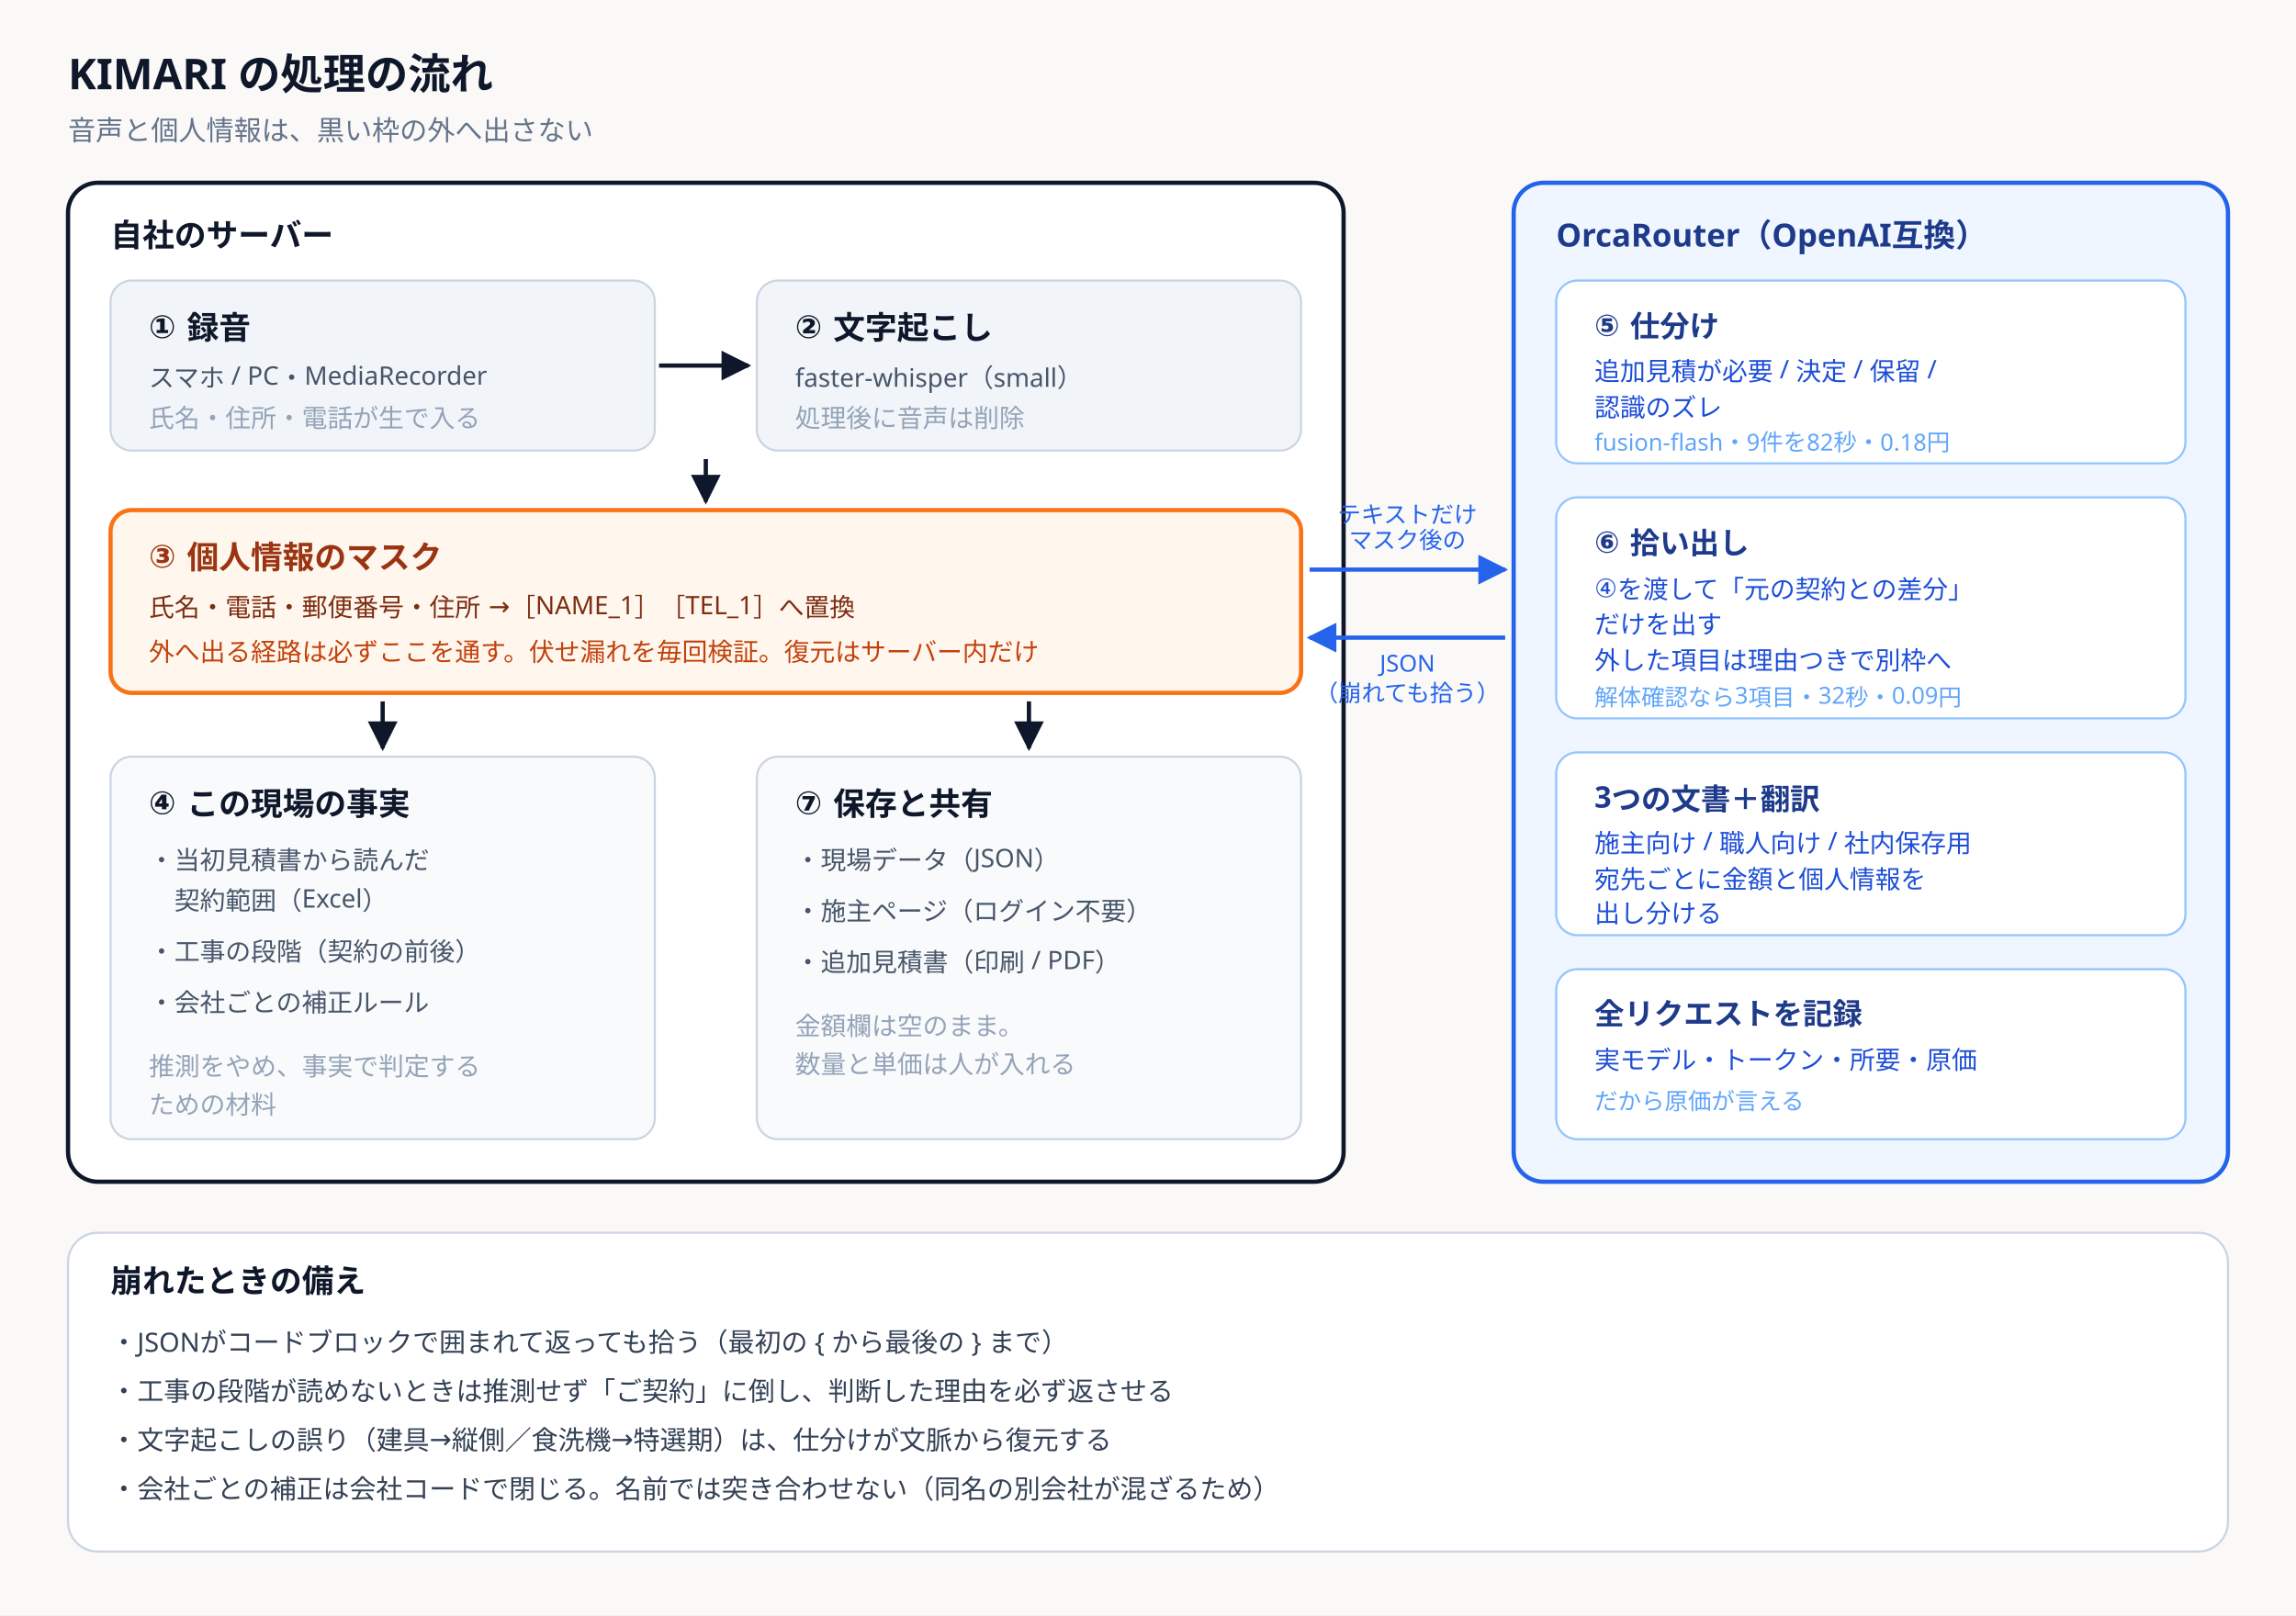
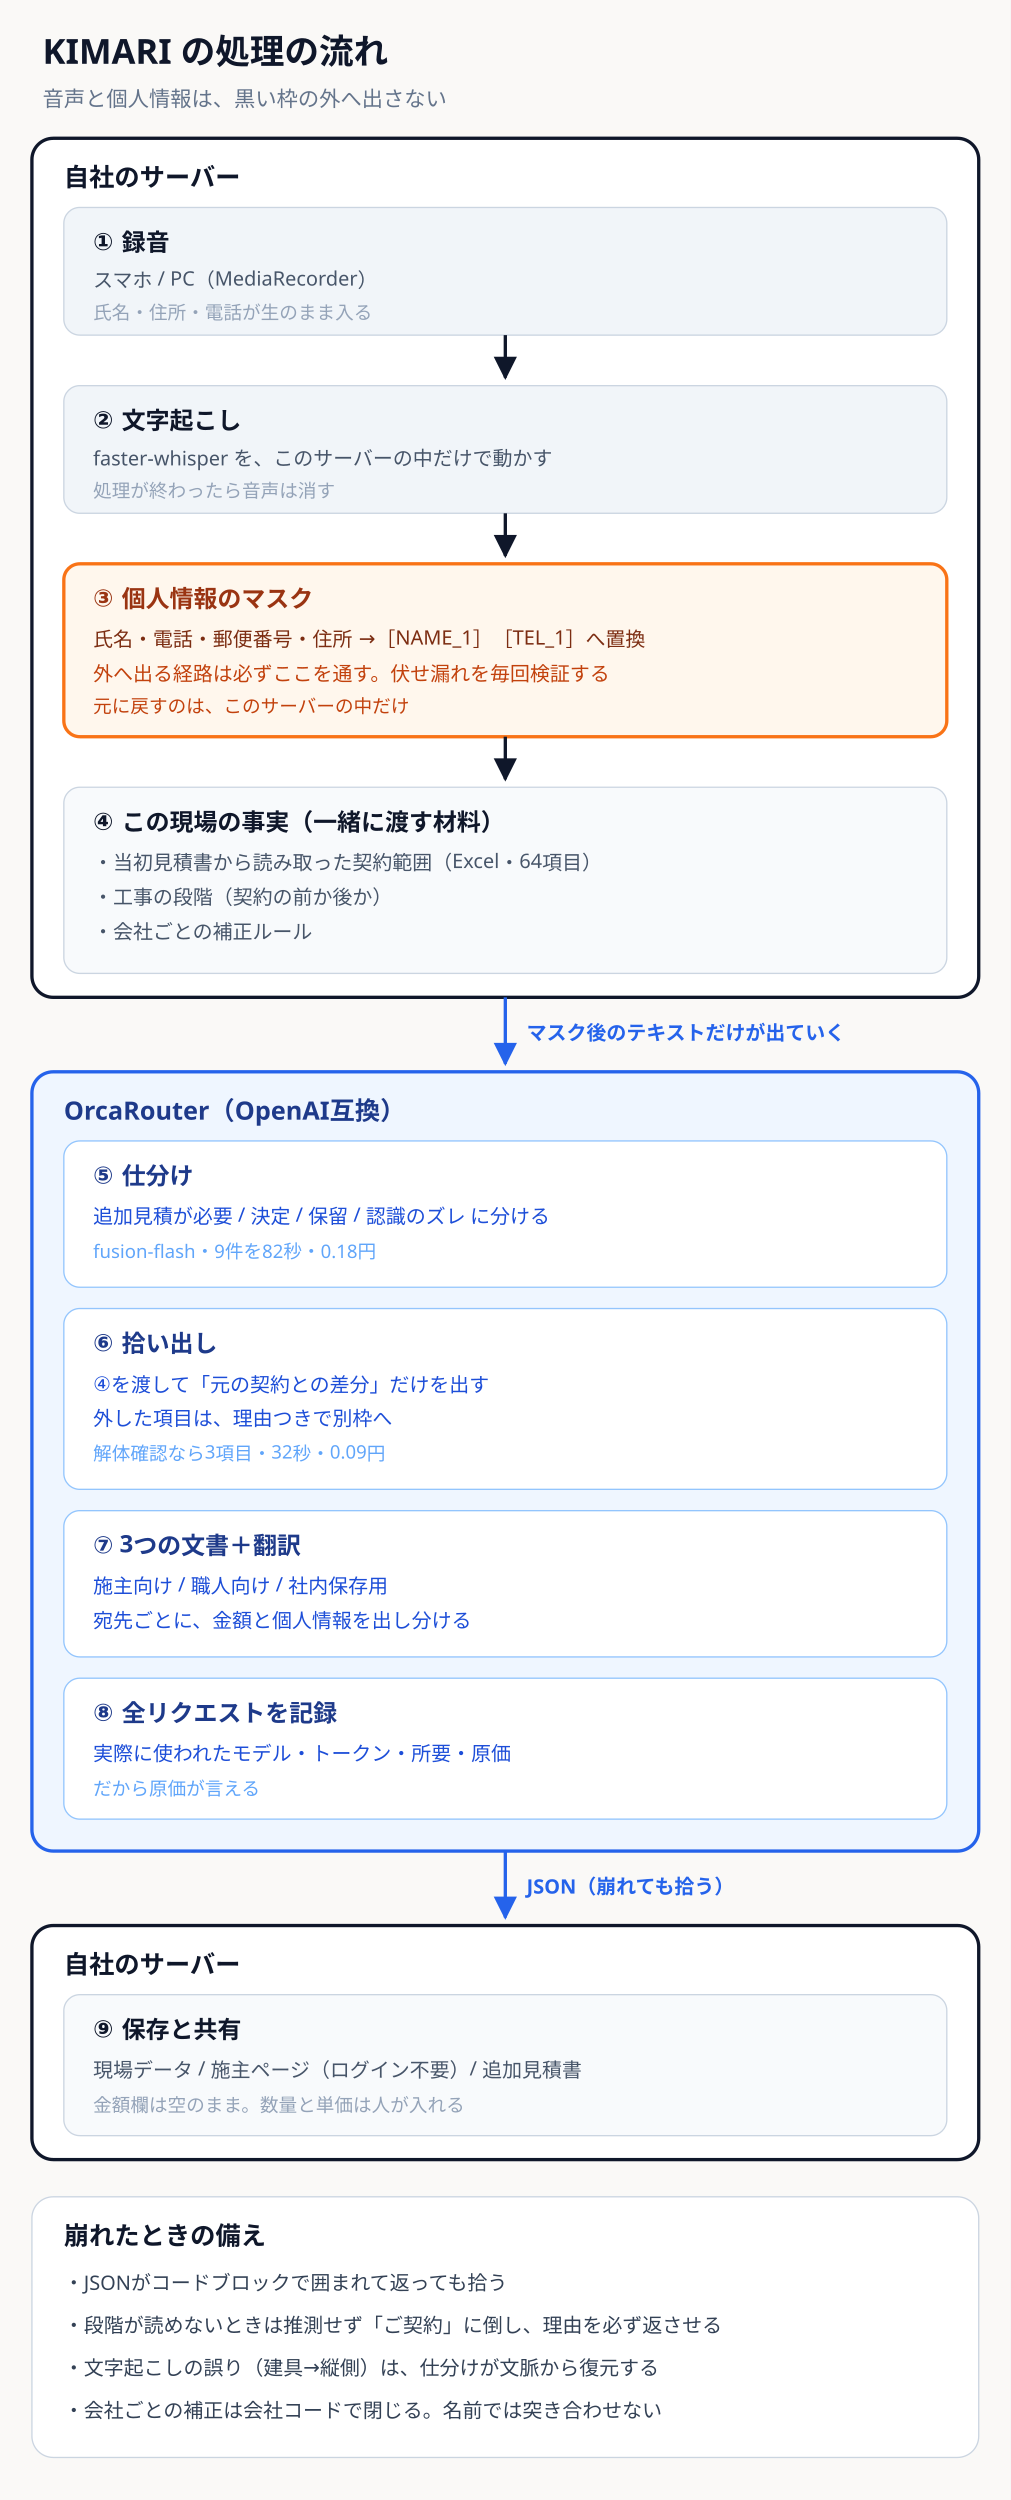
- <svg xmlns="http://www.w3.org/2000/svg" viewBox="0 0 1080 760" width="1080" height="760" font-family="Hiragino Sans, Yu Gothic, Meiryo, sans-serif">
-   <rect width="1080" height="760" fill="#FAF9F7" />
-   <text x="32" y="42" font-size="20" font-weight="bold" fill="#0f172a">KIMARI の処理の流れ</text>
-   <text x="32" y="66" font-size="13" fill="#64748b">音声と個人情報は、黒い枠の外へ出さない</text>
-   <rect x="32" y="86" width="600" height="470" rx="14" fill="#ffffff" stroke="#0f172a" stroke-width="2" />
-   <text x="52" y="116" font-size="15" font-weight="bold" fill="#0f172a">自社のサーバー</text>
-   <rect x="52" y="132" width="256" height="80" rx="10" fill="#f1f5f9" stroke="#cbd5e1" />
-   <text x="70" y="159" font-size="15" font-weight="bold" fill="#0f172a">① 録音</text>
-   <text x="70" y="182" font-size="12" fill="#475569">スマホ / PC・MediaRecorder</text>
-   <text x="70" y="201" font-size="12" fill="#94a3b8">氏名・住所・電話が生で入る</text>
-   <rect x="356" y="132" width="256" height="80" rx="10" fill="#f1f5f9" stroke="#cbd5e1" />
-   <text x="374" y="159" font-size="15" font-weight="bold" fill="#0f172a">② 文字起こし</text>
-   <text x="374" y="182" font-size="12" fill="#475569">faster-whisper（small）</text>
-   <text x="374" y="201" font-size="12" fill="#94a3b8">処理後に音声は削除</text>
-   <path d="M310 172 L352 172" stroke="#0f172a" stroke-width="2" marker-end="url(#a)" />
-   <rect x="52" y="240" width="560" height="86" rx="10" fill="#fff7ed" stroke="#f97316" stroke-width="2" />
-   <text x="70" y="267" font-size="15" font-weight="bold" fill="#9a3412">③ 個人情報のマスク</text>
-   <text x="70" y="290" font-size="12" fill="#7c2d12">氏名・電話・郵便番号・住所 →［NAME_1］［TEL_1］へ置換</text>
-   <text x="70" y="311" font-size="12" fill="#c2410c">外へ出る経路は必ずここを通す。伏せ漏れを毎回検証。復元はサーバー内だけ</text>
-   <path d="M332 216 L332 236" stroke="#0f172a" stroke-width="2" marker-end="url(#a)" />
-   <rect x="52" y="356" width="256" height="180" rx="10" fill="#f8fafc" stroke="#cbd5e1" />
-   <text x="70" y="383" font-size="15" font-weight="bold" fill="#0f172a">④ この現場の事実</text>
-   <text x="70" y="409" font-size="12" fill="#475569">・当初見積書から読んだ</text>
-   <text x="82" y="428" font-size="12" fill="#475569">　契約範囲（Excel）</text>
-   <text x="70" y="452" font-size="12" fill="#475569">・工事の段階（契約の前後）</text>
-   <text x="70" y="476" font-size="12" fill="#475569">・会社ごとの補正ルール</text>
-   <text x="70" y="506" font-size="12" fill="#94a3b8">推測をやめ、事実で判定する</text>
-   <text x="70" y="524" font-size="12" fill="#94a3b8">ための材料</text>
-   <rect x="356" y="356" width="256" height="180" rx="10" fill="#f8fafc" stroke="#cbd5e1" />
-   <text x="374" y="383" font-size="15" font-weight="bold" fill="#0f172a">⑦ 保存と共有</text>
-   <text x="374" y="409" font-size="12" fill="#475569">・現場データ（JSON）</text>
-   <text x="374" y="433" font-size="12" fill="#475569">・施主ページ（ログイン不要）</text>
-   <text x="374" y="457" font-size="12" fill="#475569">・追加見積書（印刷 / PDF）</text>
-   <text x="374" y="487" font-size="12" fill="#94a3b8">金額欄は空のまま。</text>
-   <text x="374" y="505" font-size="12" fill="#94a3b8">数量と単価は人が入れる</text>
-   <path d="M180 330 L180 352" stroke="#0f172a" stroke-width="2" marker-end="url(#a)" />
-   <path d="M484 330 L484 352" stroke="#0f172a" stroke-width="2" marker-end="url(#a)" />
-   <rect x="712" y="86" width="336" height="470" rx="14" fill="#eff6ff" stroke="#2563eb" stroke-width="2" />
-   <text x="732" y="116" font-size="15" font-weight="bold" fill="#1e3a8a">OrcaRouter（OpenAI互換）</text>
-   <rect x="732" y="132" width="296" height="86" rx="10" fill="#ffffff" stroke="#93c5fd" />
-   <text x="750" y="158" font-size="14" font-weight="bold" fill="#1e3a8a">⑤ 仕分け</text>
-   <text x="750" y="179" font-size="12" fill="#1d4ed8">追加見積が必要 / 決定 / 保留 /</text>
-   <text x="750" y="196" font-size="12" fill="#1d4ed8">認識のズレ</text>
-   <text x="750" y="212" font-size="11" fill="#60a5fa">fusion-flash・9件を82秒・0.18円</text>
-   <rect x="732" y="234" width="296" height="104" rx="10" fill="#ffffff" stroke="#93c5fd" />
-   <text x="750" y="260" font-size="14" font-weight="bold" fill="#1e3a8a">⑥ 拾い出し</text>
-   <text x="750" y="281" font-size="12" fill="#1d4ed8">④を渡して「元の契約との差分」</text>
-   <text x="750" y="298" font-size="12" fill="#1d4ed8">だけを出す</text>
-   <text x="750" y="315" font-size="12" fill="#1d4ed8">外した項目は理由つきで別枠へ</text>
-   <text x="750" y="332" font-size="11" fill="#60a5fa">解体確認なら3項目・32秒・0.09円</text>
-   <rect x="732" y="354" width="296" height="86" rx="10" fill="#ffffff" stroke="#93c5fd" />
-   <text x="750" y="380" font-size="14" font-weight="bold" fill="#1e3a8a">3つの文書＋翻訳</text>
-   <text x="750" y="401" font-size="12" fill="#1d4ed8">施主向け / 職人向け / 社内保存用</text>
-   <text x="750" y="418" font-size="12" fill="#1d4ed8">宛先ごとに金額と個人情報を</text>
-   <text x="750" y="434" font-size="12" fill="#1d4ed8">出し分ける</text>
-   <rect x="732" y="456" width="296" height="80" rx="10" fill="#ffffff" stroke="#93c5fd" />
-   <text x="750" y="482" font-size="14" font-weight="bold" fill="#1e3a8a">全リクエストを記録</text>
-   <text x="750" y="503" font-size="12" fill="#1d4ed8">実モデル・トークン・所要・原価</text>
-   <text x="750" y="522" font-size="11" fill="#60a5fa">だから原価が言える</text>
-   <path d="M616 268 L708 268" stroke="#2563eb" stroke-width="2" marker-end="url(#b)" />
-   <text x="662" y="258" font-size="11" fill="#2563eb" text-anchor="middle">マスク後の</text>
-   <text x="662" y="246" font-size="11" fill="#2563eb" text-anchor="middle">テキストだけ</text>
-   <path d="M708 300 L616 300" stroke="#2563eb" stroke-width="2" marker-end="url(#b)" />
-   <text x="662" y="316" font-size="11" fill="#2563eb" text-anchor="middle">JSON</text>
-   <text x="662" y="330" font-size="11" fill="#2563eb" text-anchor="middle">（崩れても拾う）</text>
-   <rect x="32" y="580" width="1016" height="150" rx="14" fill="#ffffff" stroke="#cbd5e1" />
-   <text x="52" y="608" font-size="15" font-weight="bold" fill="#0f172a">崩れたときの備え</text>
-   <text x="52" y="636" font-size="12.5" fill="#334155">・JSONがコードブロックで囲まれて返っても拾う（最初の { から最後の } まで）</text>
-   <text x="52" y="659" font-size="12.5" fill="#334155">・工事の段階が読めないときは推測せず「ご契約」に倒し、判断した理由を必ず返させる</text>
-   <text x="52" y="682" font-size="12.5" fill="#334155">・文字起こしの誤り（建具→縦側／食洗機→特選期）は、仕分けが文脈から復元する</text>
-   <text x="52" y="705" font-size="12.5" fill="#334155">・会社ごとの補正は会社コードで閉じる。名前では突き合わせない（同名の別会社が混ざるため）</text>
+ <svg xmlns="http://www.w3.org/2000/svg" viewBox="0 0 760 1880" width="760" height="1880" font-family="Hiragino Sans, Yu Gothic, Meiryo, sans-serif">
+   <rect width="760" height="1880" fill="#FAF9F7" />
+   <text x="32" y="48" font-size="26" font-weight="bold" fill="#0f172a">KIMARI の処理の流れ</text>
+   <text x="32" y="80" font-size="16" fill="#64748b">音声と個人情報は、黒い枠の外へ出さない</text>
+   <rect x="24" y="104" width="712" height="646" rx="16" fill="#ffffff" stroke="#0f172a" stroke-width="2.5" />
+   <text x="48" y="140" font-size="19" font-weight="bold" fill="#0f172a">自社のサーバー</text>
+   <rect x="48" y="156" width="664" height="96" rx="12" fill="#f1f5f9" stroke="#cbd5e1" />
+   <text x="70" y="188" font-size="18" font-weight="bold" fill="#0f172a">① 録音</text>
+   <text x="70" y="216" font-size="15" fill="#475569">スマホ / PC（MediaRecorder）</text>
+   <text x="70" y="240" font-size="14" fill="#94a3b8">氏名・住所・電話が生のまま入る</text>
+   <path d="M380 252 L380 284" stroke="#0f172a" stroke-width="2.5" marker-end="url(#a)" />
+   <rect x="48" y="290" width="664" height="96" rx="12" fill="#f1f5f9" stroke="#cbd5e1" />
+   <text x="70" y="322" font-size="18" font-weight="bold" fill="#0f172a">② 文字起こし</text>
+   <text x="70" y="350" font-size="15" fill="#475569">faster-whisper を、このサーバーの中だけで動かす</text>
+   <text x="70" y="374" font-size="14" fill="#94a3b8">処理が終わったら音声は消す</text>
+   <path d="M380 386 L380 418" stroke="#0f172a" stroke-width="2.5" marker-end="url(#a)" />
+   <rect x="48" y="424" width="664" height="130" rx="12" fill="#fff7ed" stroke="#f97316" stroke-width="2.5" />
+   <text x="70" y="456" font-size="18" font-weight="bold" fill="#9a3412">③ 個人情報のマスク</text>
+   <text x="70" y="486" font-size="15" fill="#7c2d12">氏名・電話・郵便番号・住所 →［NAME_1］［TEL_1］へ置換</text>
+   <text x="70" y="512" font-size="15" fill="#c2410c">外へ出る経路は必ずここを通す。伏せ漏れを毎回検証する</text>
+   <text x="70" y="536" font-size="14" fill="#c2410c">元に戻すのは、このサーバーの中だけ</text>
+   <path d="M380 554 L380 586" stroke="#0f172a" stroke-width="2.5" marker-end="url(#a)" />
+   <rect x="48" y="592" width="664" height="140" rx="12" fill="#f8fafc" stroke="#cbd5e1" />
+   <text x="70" y="624" font-size="18" font-weight="bold" fill="#0f172a">④ この現場の事実（一緒に渡す材料）</text>
+   <text x="70" y="654" font-size="15" fill="#475569">・当初見積書から読み取った契約範囲（Excel・64項目）</text>
+   <text x="70" y="680" font-size="15" fill="#475569">・工事の段階（契約の前か後か）</text>
+   <text x="70" y="706" font-size="15" fill="#475569">・会社ごとの補正ルール</text>
+   <path d="M380 750 L380 800" stroke="#2563eb" stroke-width="2.5" marker-end="url(#b)" />
+   <text x="396" y="782" font-size="15" font-weight="bold" fill="#2563eb">マスク後のテキストだけが出ていく</text>
+   <rect x="24" y="806" width="712" height="586" rx="16" fill="#eff6ff" stroke="#2563eb" stroke-width="2.5" />
+   <text x="48" y="842" font-size="19" font-weight="bold" fill="#1e3a8a">OrcaRouter（OpenAI互換）</text>
+   <rect x="48" y="858" width="664" height="110" rx="12" fill="#ffffff" stroke="#93c5fd" />
+   <text x="70" y="890" font-size="18" font-weight="bold" fill="#1e3a8a">⑤ 仕分け</text>
+   <text x="70" y="920" font-size="15" fill="#1d4ed8">追加見積が必要 / 決定 / 保留 / 認識のズレ に分ける</text>
+   <text x="70" y="946" font-size="14" fill="#60a5fa">fusion-flash・9件を82秒・0.18円</text>
+   <rect x="48" y="984" width="664" height="136" rx="12" fill="#ffffff" stroke="#93c5fd" />
+   <text x="70" y="1016" font-size="18" font-weight="bold" fill="#1e3a8a">⑥ 拾い出し</text>
+   <text x="70" y="1046" font-size="15" fill="#1d4ed8">④を渡して「元の契約との差分」だけを出す</text>
+   <text x="70" y="1072" font-size="15" fill="#1d4ed8">外した項目は、理由つきで別枠へ</text>
+   <text x="70" y="1098" font-size="14" fill="#60a5fa">解体確認なら3項目・32秒・0.09円</text>
+   <rect x="48" y="1136" width="664" height="110" rx="12" fill="#ffffff" stroke="#93c5fd" />
+   <text x="70" y="1168" font-size="18" font-weight="bold" fill="#1e3a8a">⑦ 3つの文書＋翻訳</text>
+   <text x="70" y="1198" font-size="15" fill="#1d4ed8">施主向け / 職人向け / 社内保存用</text>
+   <text x="70" y="1224" font-size="15" fill="#1d4ed8">宛先ごとに、金額と個人情報を出し分ける</text>
+   <rect x="48" y="1262" width="664" height="106" rx="12" fill="#ffffff" stroke="#93c5fd" />
+   <text x="70" y="1294" font-size="18" font-weight="bold" fill="#1e3a8a">⑧ 全リクエストを記録</text>
+   <text x="70" y="1324" font-size="15" fill="#1d4ed8">実際に使われたモデル・トークン・所要・原価</text>
+   <text x="70" y="1350" font-size="14" fill="#60a5fa">だから原価が言える</text>
+   <path d="M380 1392 L380 1442" stroke="#2563eb" stroke-width="2.5" marker-end="url(#b)" />
+   <text x="396" y="1424" font-size="15" font-weight="bold" fill="#2563eb">JSON（崩れても拾う）</text>
+   <rect x="24" y="1448" width="712" height="176" rx="16" fill="#ffffff" stroke="#0f172a" stroke-width="2.5" />
+   <text x="48" y="1484" font-size="19" font-weight="bold" fill="#0f172a">自社のサーバー</text>
+   <rect x="48" y="1500" width="664" height="106" rx="12" fill="#f8fafc" stroke="#cbd5e1" />
+   <text x="70" y="1532" font-size="18" font-weight="bold" fill="#0f172a">⑨ 保存と共有</text>
+   <text x="70" y="1562" font-size="15" fill="#475569">現場データ / 施主ページ（ログイン不要）/ 追加見積書</text>
+   <text x="70" y="1588" font-size="14" fill="#94a3b8">金額欄は空のまま。数量と単価は人が入れる</text>
+   <rect x="24" y="1652" width="712" height="196" rx="16" fill="#ffffff" stroke="#cbd5e1" />
+   <text x="48" y="1688" font-size="19" font-weight="bold" fill="#0f172a">崩れたときの備え</text>
+   <text x="48" y="1722" font-size="15" fill="#334155">・JSONがコードブロックで囲まれて返っても拾う</text>
+   <text x="48" y="1754" font-size="15" fill="#334155">・段階が読めないときは推測せず「ご契約」に倒し、理由を必ず返させる</text>
+   <text x="48" y="1786" font-size="15" fill="#334155">・文字起こしの誤り（建具→縦側）は、仕分けが文脈から復元する</text>
+   <text x="48" y="1818" font-size="15" fill="#334155">・会社ごとの補正は会社コードで閉じる。名前では突き合わせない</text>
  <defs>
    <marker id="a" viewBox="0 0 10 10" refX="9" refY="5" markerWidth="7" markerHeight="7" orient="auto">
      <path d="M0 0 L10 5 L0 10 z" fill="#0f172a" />
    </marker>
    <marker id="b" viewBox="0 0 10 10" refX="9" refY="5" markerWidth="7" markerHeight="7" orient="auto">
      <path d="M0 0 L10 5 L0 10 z" fill="#2563eb" />
    </marker>
  </defs>
</svg>
